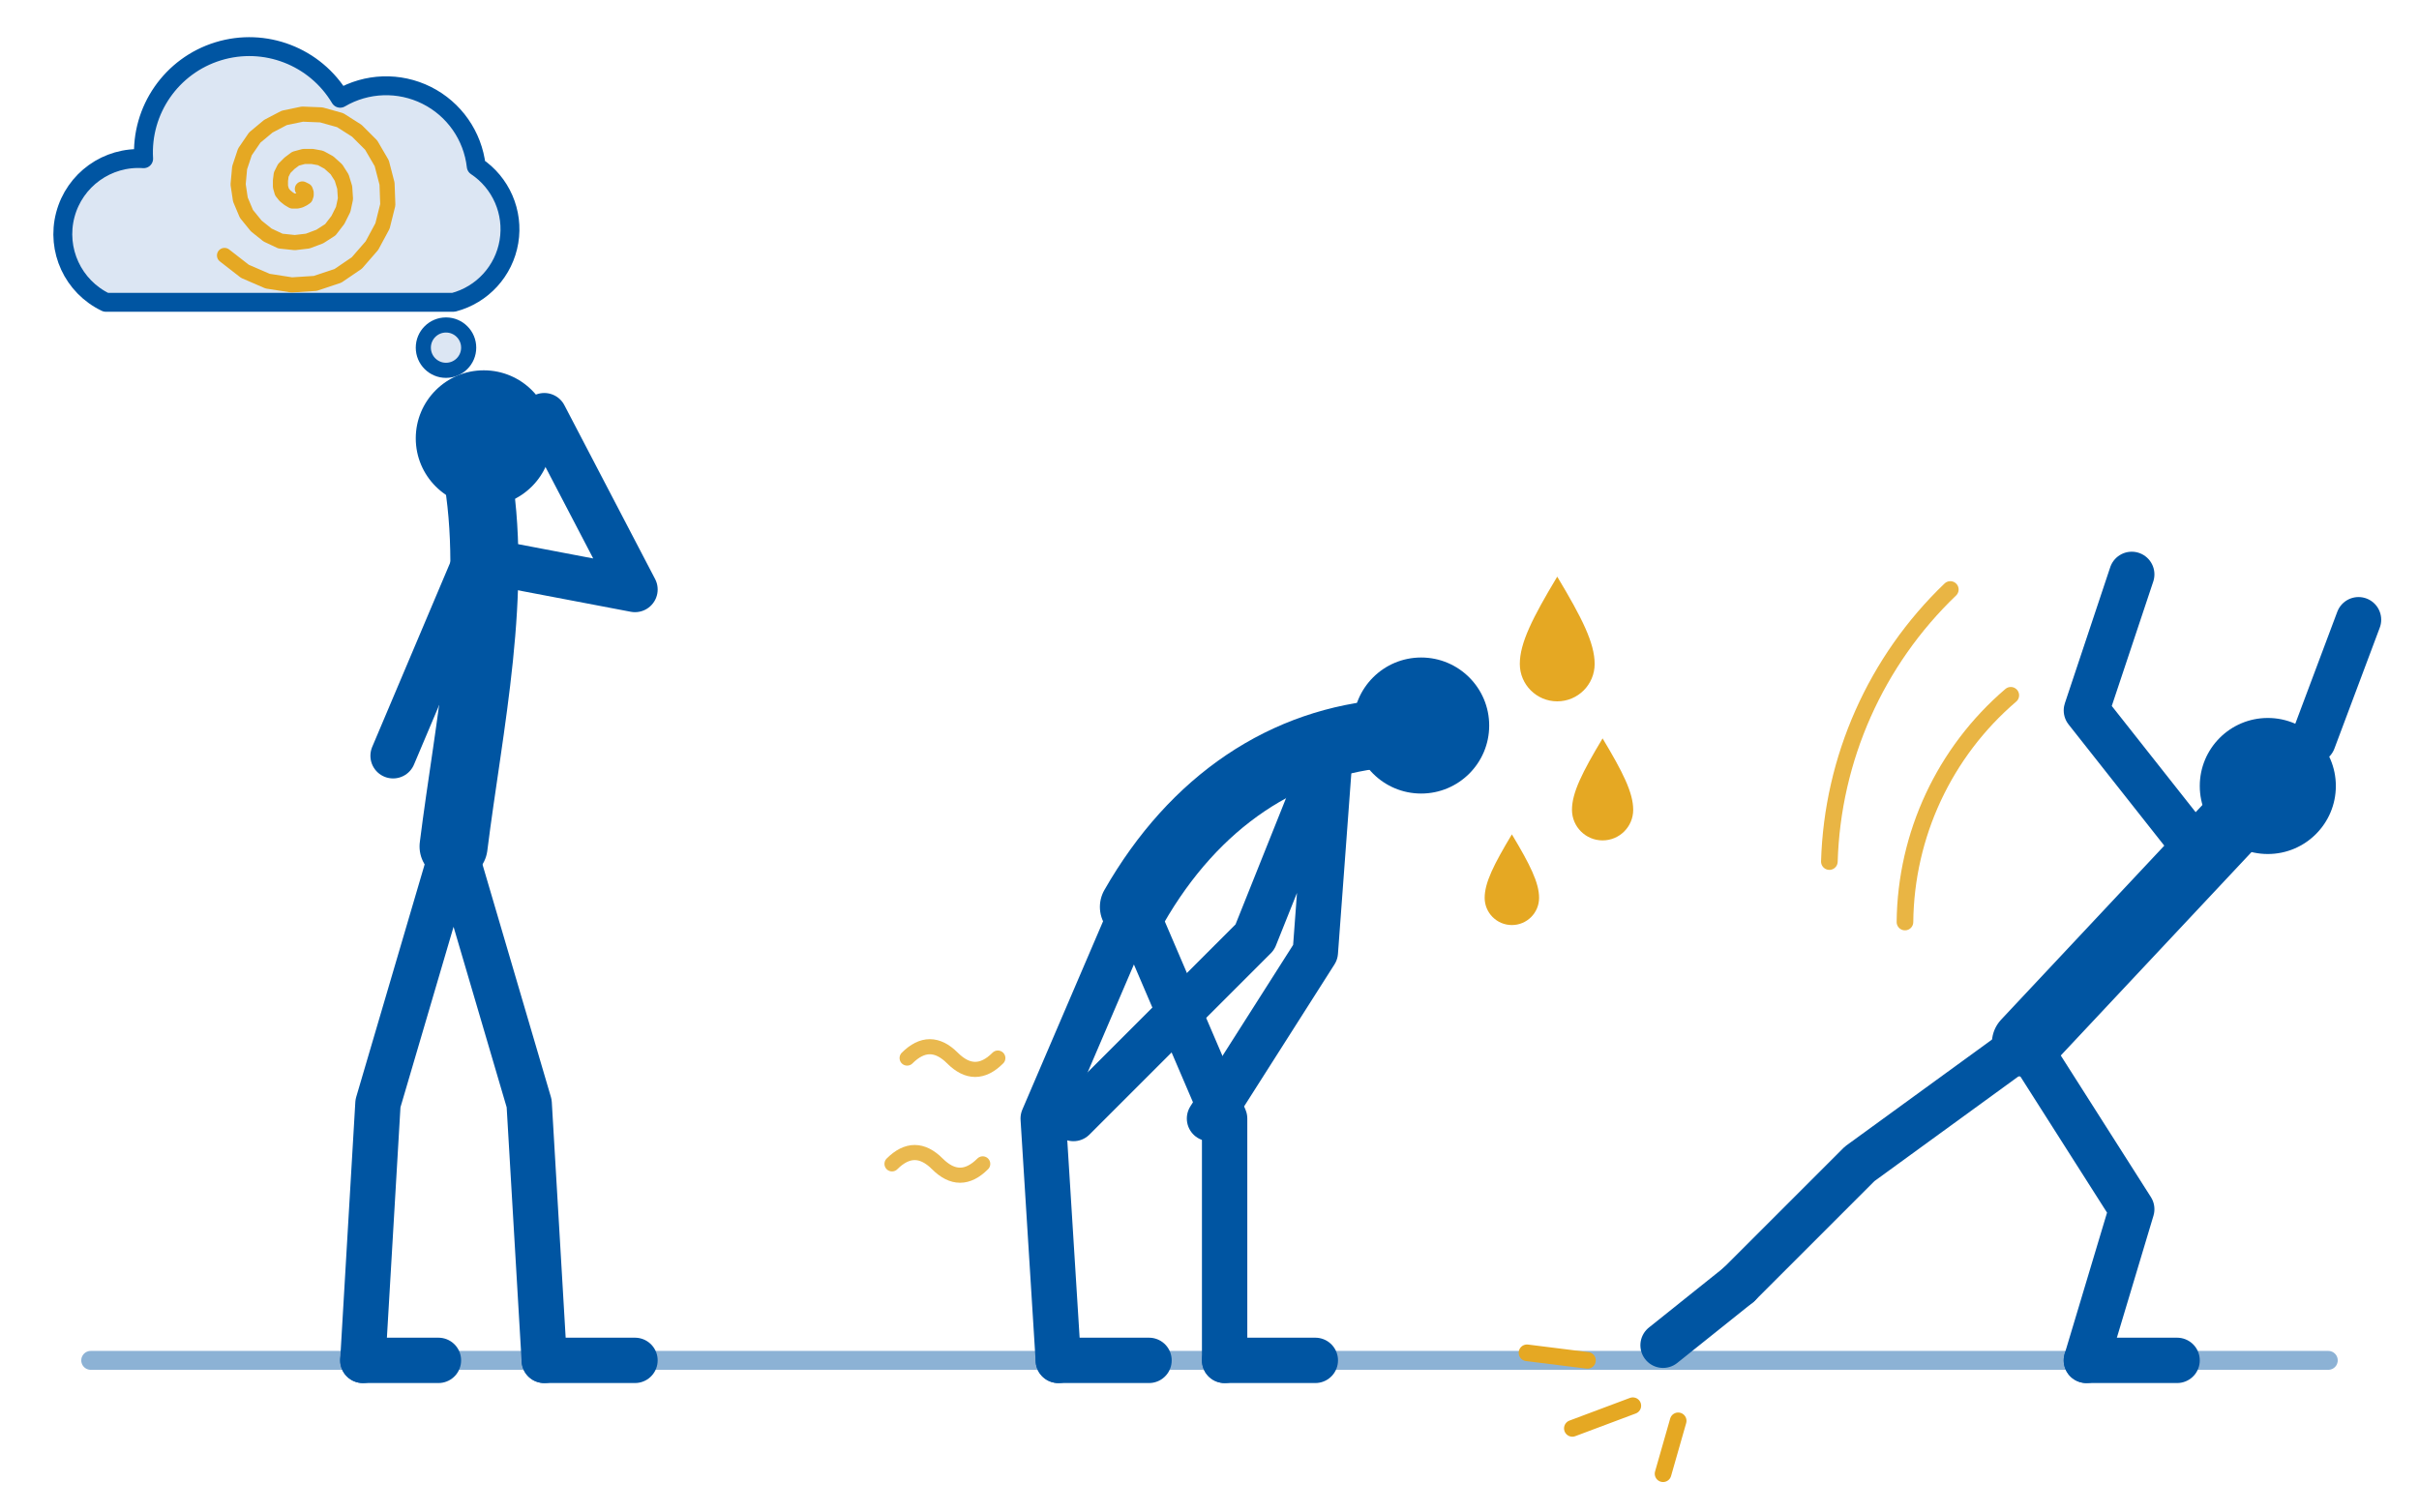
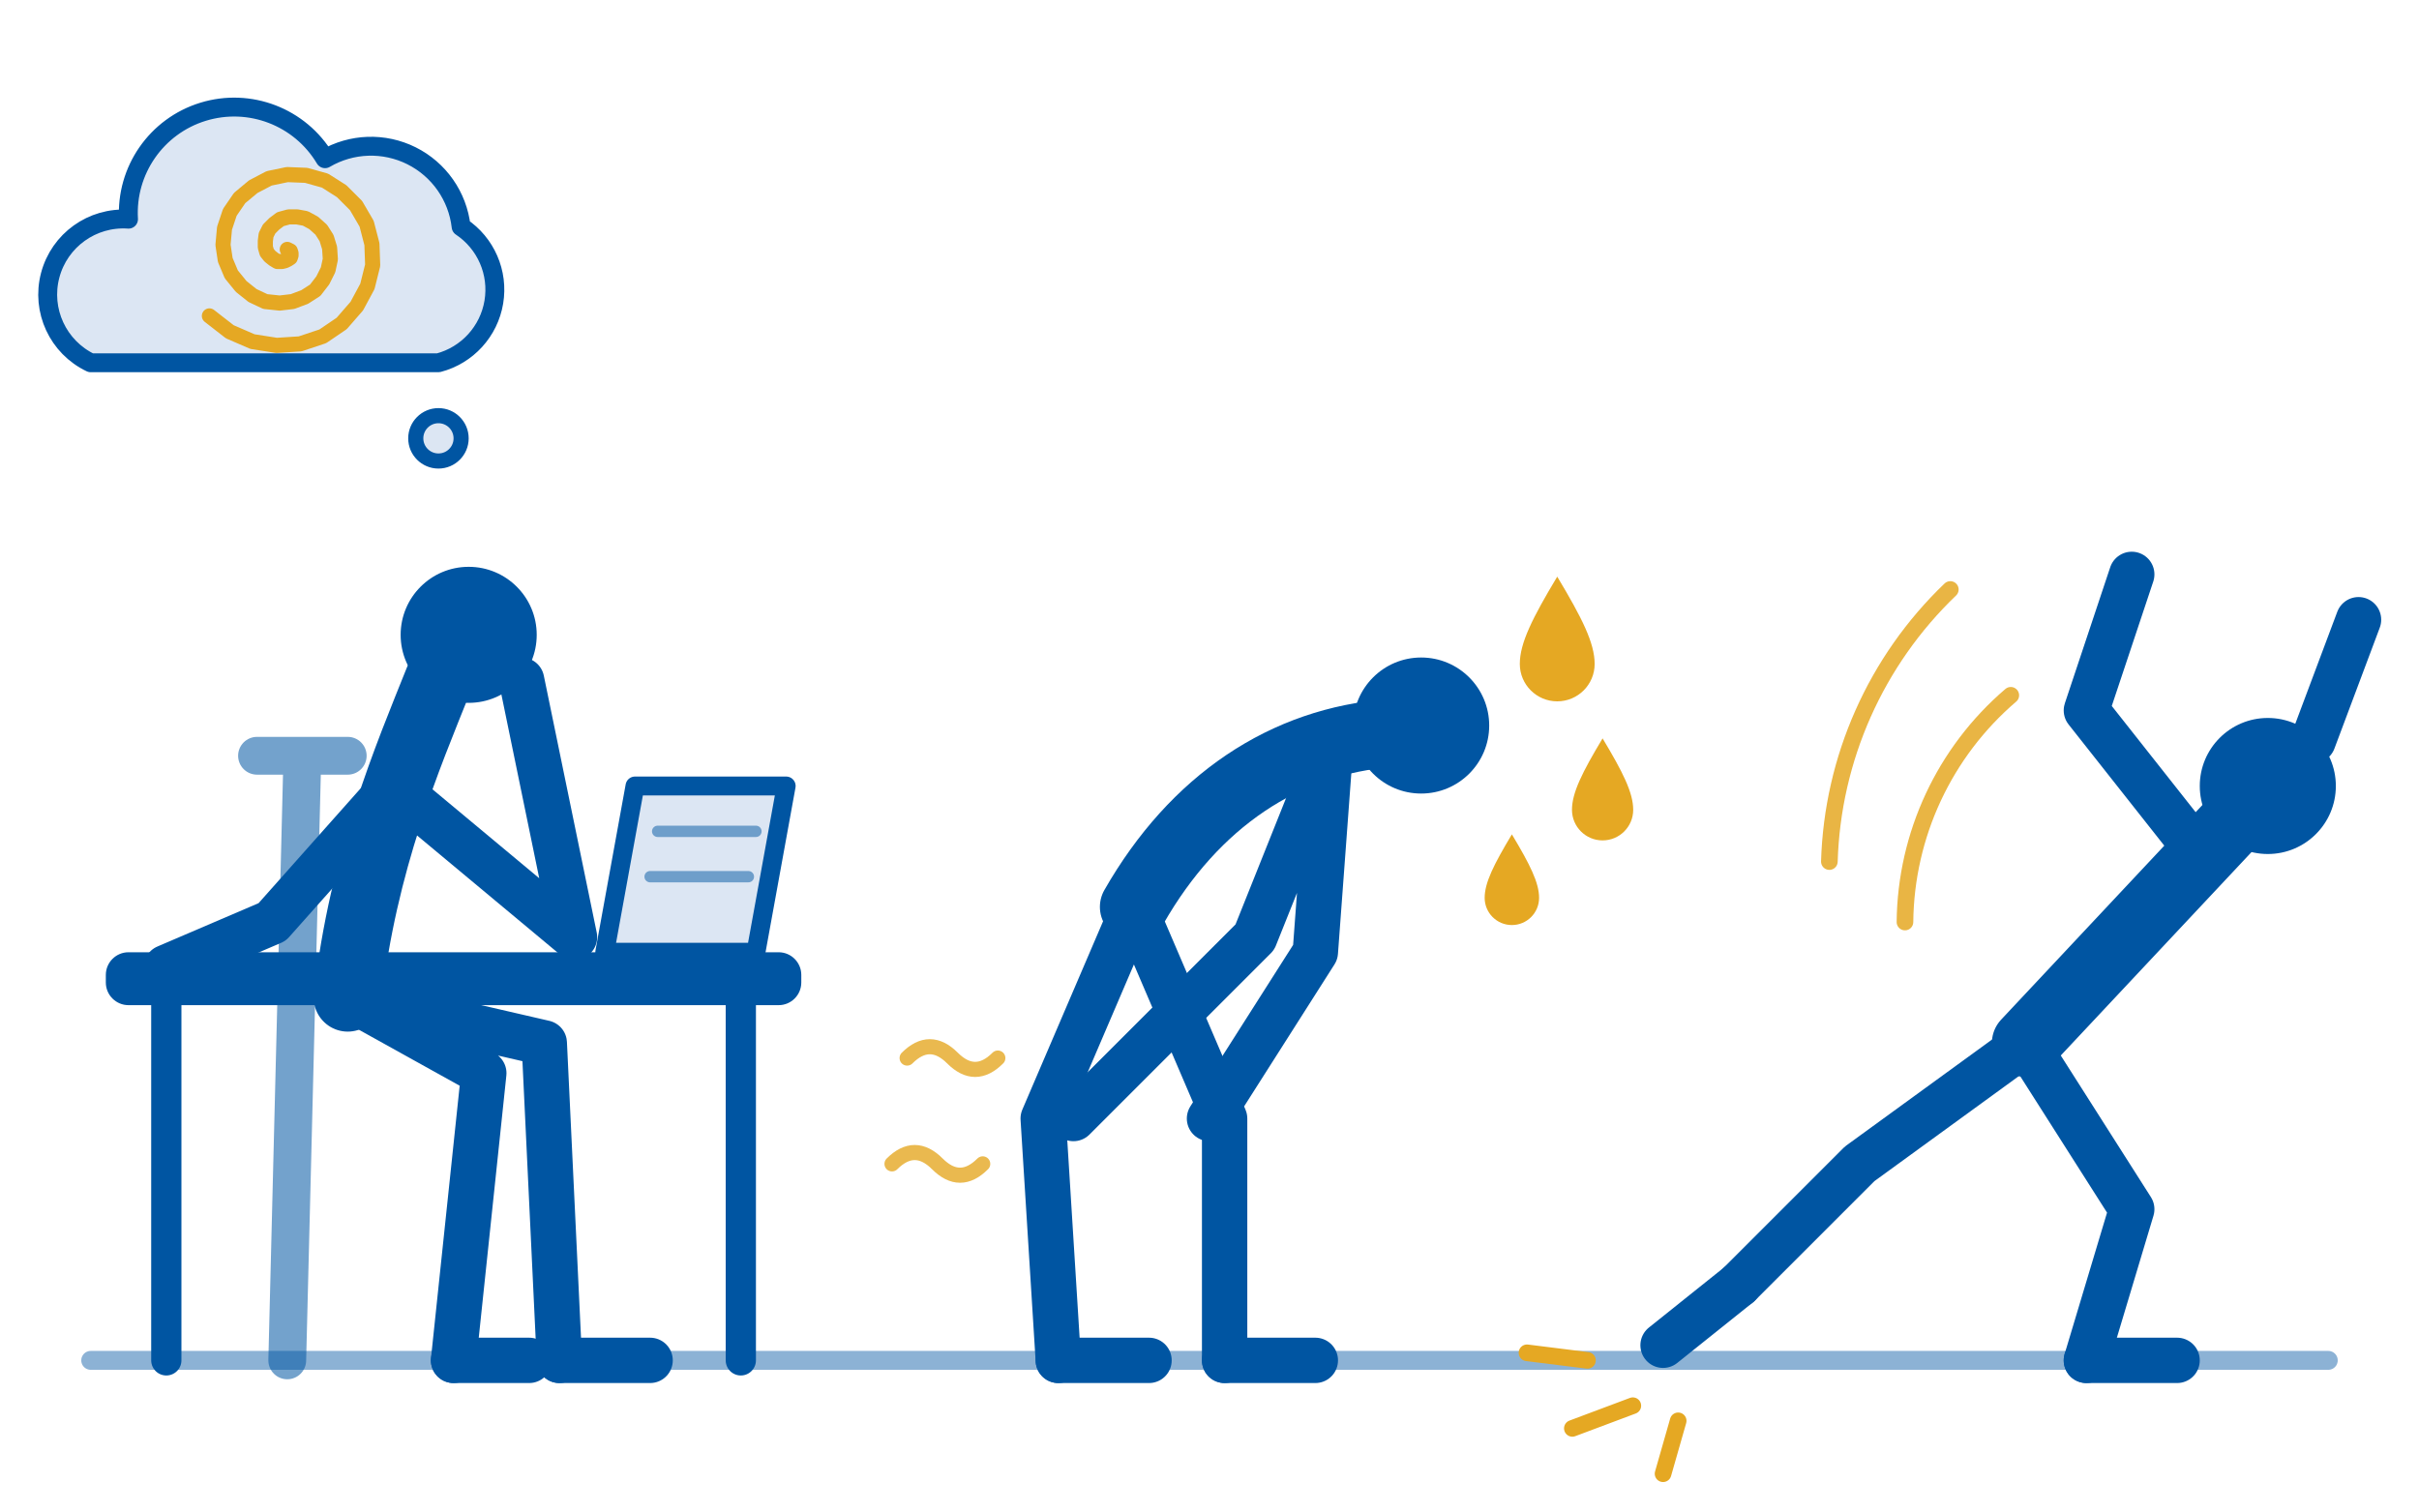
<svg xmlns="http://www.w3.org/2000/svg" viewBox="0 0 320 200" fill="none" stroke-linecap="round" stroke-linejoin="round">
  <path d="M12 180 H308" stroke="#0055A2" stroke-width="2.5" opacity=".45" />
-   <path d="M14 40 a10 10 0 0 1 5 -19 a14 14 0 0 1 26 -8 a12 12 0 0 1 18 9 a10 10 0 0 1 -3 18 z" fill="#DCE6F3" stroke="#0055A2" stroke-width="2.5" />
-   <path d="M40.0 25.0 L40.2 25.1 L40.4 25.2 L40.5 25.5 L40.5 25.8 L40.4 26.1 L40.1 26.3 L39.7 26.5 L39.3 26.6 L38.7 26.6 L38.2 26.3 L37.7 25.9 L37.3 25.4 L37.1 24.7 L37.1 23.9 L37.2 23.1 L37.6 22.3 L38.3 21.6 L39.1 21.0 L40.2 20.7 L41.3 20.7 L42.4 20.9 L43.5 21.5 L44.5 22.4 L45.2 23.5 L45.6 24.8 L45.7 26.3 L45.4 27.7 L44.7 29.1 L43.7 30.4 L42.3 31.3 L40.7 31.9 L39.0 32.1 L37.1 31.9 L35.4 31.1 L33.9 29.9 L32.6 28.3 L31.8 26.4 L31.5 24.4 L31.7 22.2 L32.4 20.1 L33.7 18.2 L35.5 16.7 L37.6 15.6 L40.0 15.1 L42.5 15.2 L45.0 15.9 L47.2 17.3 L49.1 19.2 L50.5 21.6 L51.2 24.3 L51.3 27.1 L50.6 29.9 L49.2 32.5 L47.2 34.8 L44.7 36.5 L41.7 37.5 L38.6 37.7 L35.4 37.2 L32.4 35.9 L29.7 33.8" stroke="#E5A823" stroke-width="2" />
-   <circle cx="59" cy="46" r="3" fill="#DCE6F3" stroke="#0055A2" stroke-width="2" />
-   <circle cx="64" cy="58" r="9" fill="#0055A2" />
-   <path d="M63 62 C 66 78, 62 96, 60 112" stroke="#0055A2" stroke-width="9" />
-   <path d="M60 112 L50 146 L48 180 M60 112 L70 146 L72 180" stroke="#0055A2" stroke-width="6" />
-   <path d="M48 180 L58 180 M72 180 L84 180" stroke="#0055A2" stroke-width="6" />
-   <path d="M63 74 L84 78 L72 55 M63 74 L52 100" stroke="#0055A2" stroke-width="6" />
+   <path d="M12 48 a10 10 0 0 1 5 -19 a14 14 0 0 1 26 -8 a12 12 0 0 1 18 9 a10 10 0 0 1 -3 18 z" fill="#DCE6F3" stroke="#0055A2" stroke-width="2.5" />
+   <path d="M38.0 33.0 L38.2 33.1 L38.4 33.2 L38.5 33.5 L38.5 33.8 L38.4 34.1 L38.1 34.3 L37.7 34.5 L37.3 34.6 L36.7 34.6 L36.2 34.3 L35.7 33.9 L35.3 33.4 L35.1 32.7 L35.1 31.9 L35.2 31.1 L35.6 30.3 L36.3 29.6 L37.1 29.0 L38.2 28.7 L39.3 28.7 L40.4 28.9 L41.5 29.5 L42.5 30.4 L43.2 31.5 L43.6 32.8 L43.7 34.3 L43.4 35.7 L42.7 37.1 L41.7 38.4 L40.3 39.3 L38.7 39.9 L37.0 40.1 L35.1 39.9 L33.4 39.1 L31.9 37.9 L30.6 36.3 L29.8 34.4 L29.5 32.4 L29.7 30.2 L30.4 28.1 L31.7 26.2 L33.5 24.7 L35.6 23.6 L38.0 23.1 L40.5 23.2 L43.0 23.9 L45.2 25.3 L47.1 27.2 L48.5 29.6 L49.2 32.3 L49.3 35.1 L48.6 37.9 L47.2 40.5 L45.2 42.8 L42.7 44.5 L39.7 45.5 L36.6 45.7 L33.4 45.2 L30.4 43.9 L27.7 41.8" stroke="#E5A823" stroke-width="2" />
+   <circle cx="58" cy="58" r="3" fill="#DCE6F3" stroke="#0055A2" stroke-width="2" />
+   <path d="M40 100 L38 180 M34 100 H46" stroke="#0055A2" stroke-width="5" opacity=".55" />
+   <circle cx="62" cy="84" r="9" fill="#0055A2" />
+   <path d="M58 90 C 54 100, 48 114, 46 132" stroke="#0055A2" stroke-width="9" />
+   <path d="M52 104 L76 124 L69 90 M52 104 L36 122 L22 128" stroke="#0055A2" stroke-width="6" />
+   <path d="M46 132 L72 138 L74 180 M46 132 L64 142 L60 180" stroke="#0055A2" stroke-width="6" />
+   <path d="M74 180 L86 180 M60 180 L70 180" stroke="#0055A2" stroke-width="6" />
+   <rect x="14" y="126" width="92" height="7" rx="3" fill="#0055A2" />
+   <path d="M22 133 V180 M98 133 V180" stroke="#0055A2" stroke-width="4" />
+   <path d="M80 126 L84 104 L104 104 L100 126 Z" fill="#DCE6F3" stroke="#0055A2" stroke-width="2.5" />
+   <path d="M87 110 H100 M86 116 H99" stroke="#0055A2" stroke-width="1.5" opacity=".5" />
  <circle cx="188" cy="96" r="9" fill="#0055A2" />
  <path d="M150 120 C 158 106, 170 98, 184 97" stroke="#0055A2" stroke-width="9" />
  <path d="M150 120 L138 148 L140 180 M150 120 L162 148 L162 180" stroke="#0055A2" stroke-width="6" />
  <path d="M140 180 L152 180 M162 180 L174 180" stroke="#0055A2" stroke-width="6" />
  <path d="M176 99 L166 124 L142 148 M176 99 L174 126 L160 148" stroke="#0055A2" stroke-width="6" />
  <path transform="translate(206 84) scale(1.1)" d="M0 -7 C 3 -2, 4.5 1, 4.5 3.5 a4.5 4.5 0 1 1 -9 0 C -4.5 1, -3 -2, 0 -7 z" fill="#E5A823" />
  <path transform="translate(212 104) scale(0.9)" d="M0 -7 C 3 -2, 4.5 1, 4.5 3.5 a4.5 4.5 0 1 1 -9 0 C -4.5 1, -3 -2, 0 -7 z" fill="#E5A823" />
  <path transform="translate(200 116) scale(0.8)" d="M0 -7 C 3 -2, 4.5 1, 4.5 3.5 a4.5 4.5 0 1 1 -9 0 C -4.5 1, -3 -2, 0 -7 z" fill="#E5A823" />
  <path d="M120 140 q3 -3 6 0 q3 3 6 0 M118 154 q3 -3 6 0 q3 3 6 0" stroke="#E5A823" stroke-width="2" opacity=".8" />
  <circle cx="300" cy="104" r="9" fill="#0055A2" />
  <path d="M268 138 L298 106" stroke="#0055A2" stroke-width="9" />
  <path d="M268 138 L246 154 L230 170 M268 138 L282 160 L276 180" stroke="#0055A2" stroke-width="6" />
  <path d="M230 170 L220 178 M276 180 L288 180" stroke="#0055A2" stroke-width="6" />
  <path d="M291 113 L276 94 L282 76 M291 113 L306 98 L312 82" stroke="#0055A2" stroke-width="6" />
  <path d="M252 122 A40 40 0 0 1 266 92 M242 114 A52 52 0 0 1 258 78" stroke="#E5A823" stroke-width="2.2" opacity=".85" />
  <path d="M216 186 l-8 3 M222 188 l-2 7 M210 180 l-8 -1" stroke="#E5A823" stroke-width="2.2" />
</svg>
